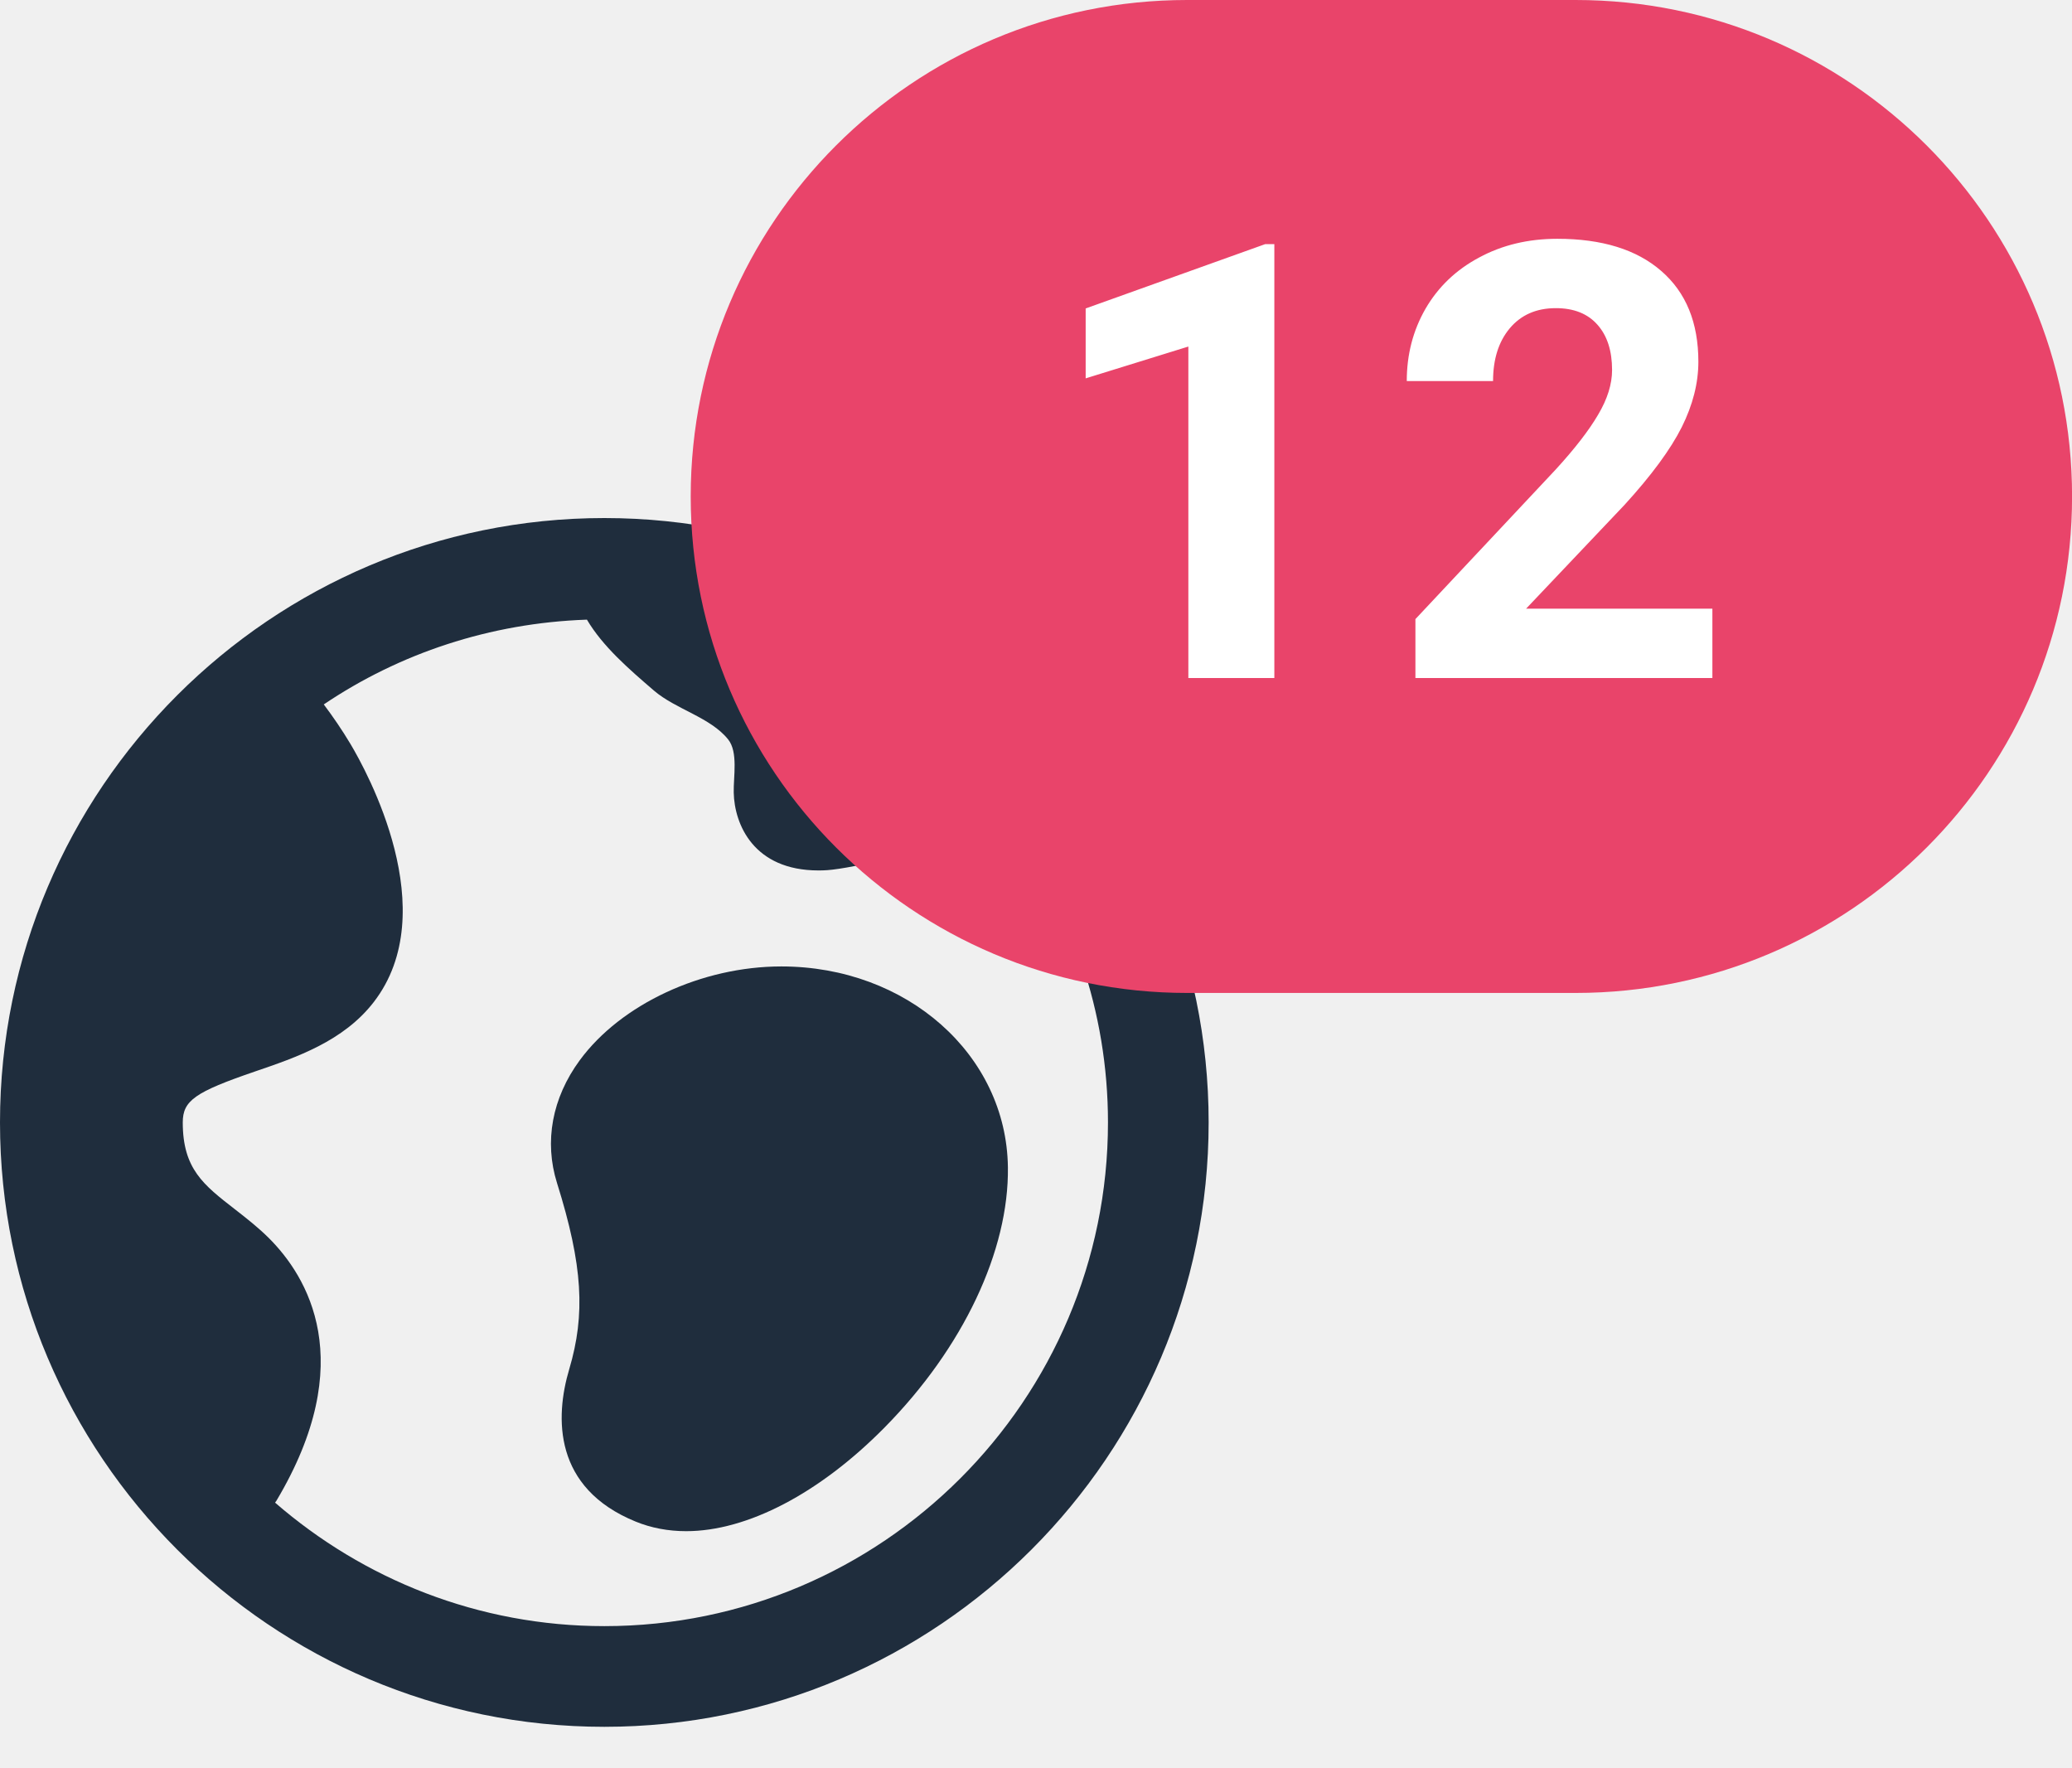
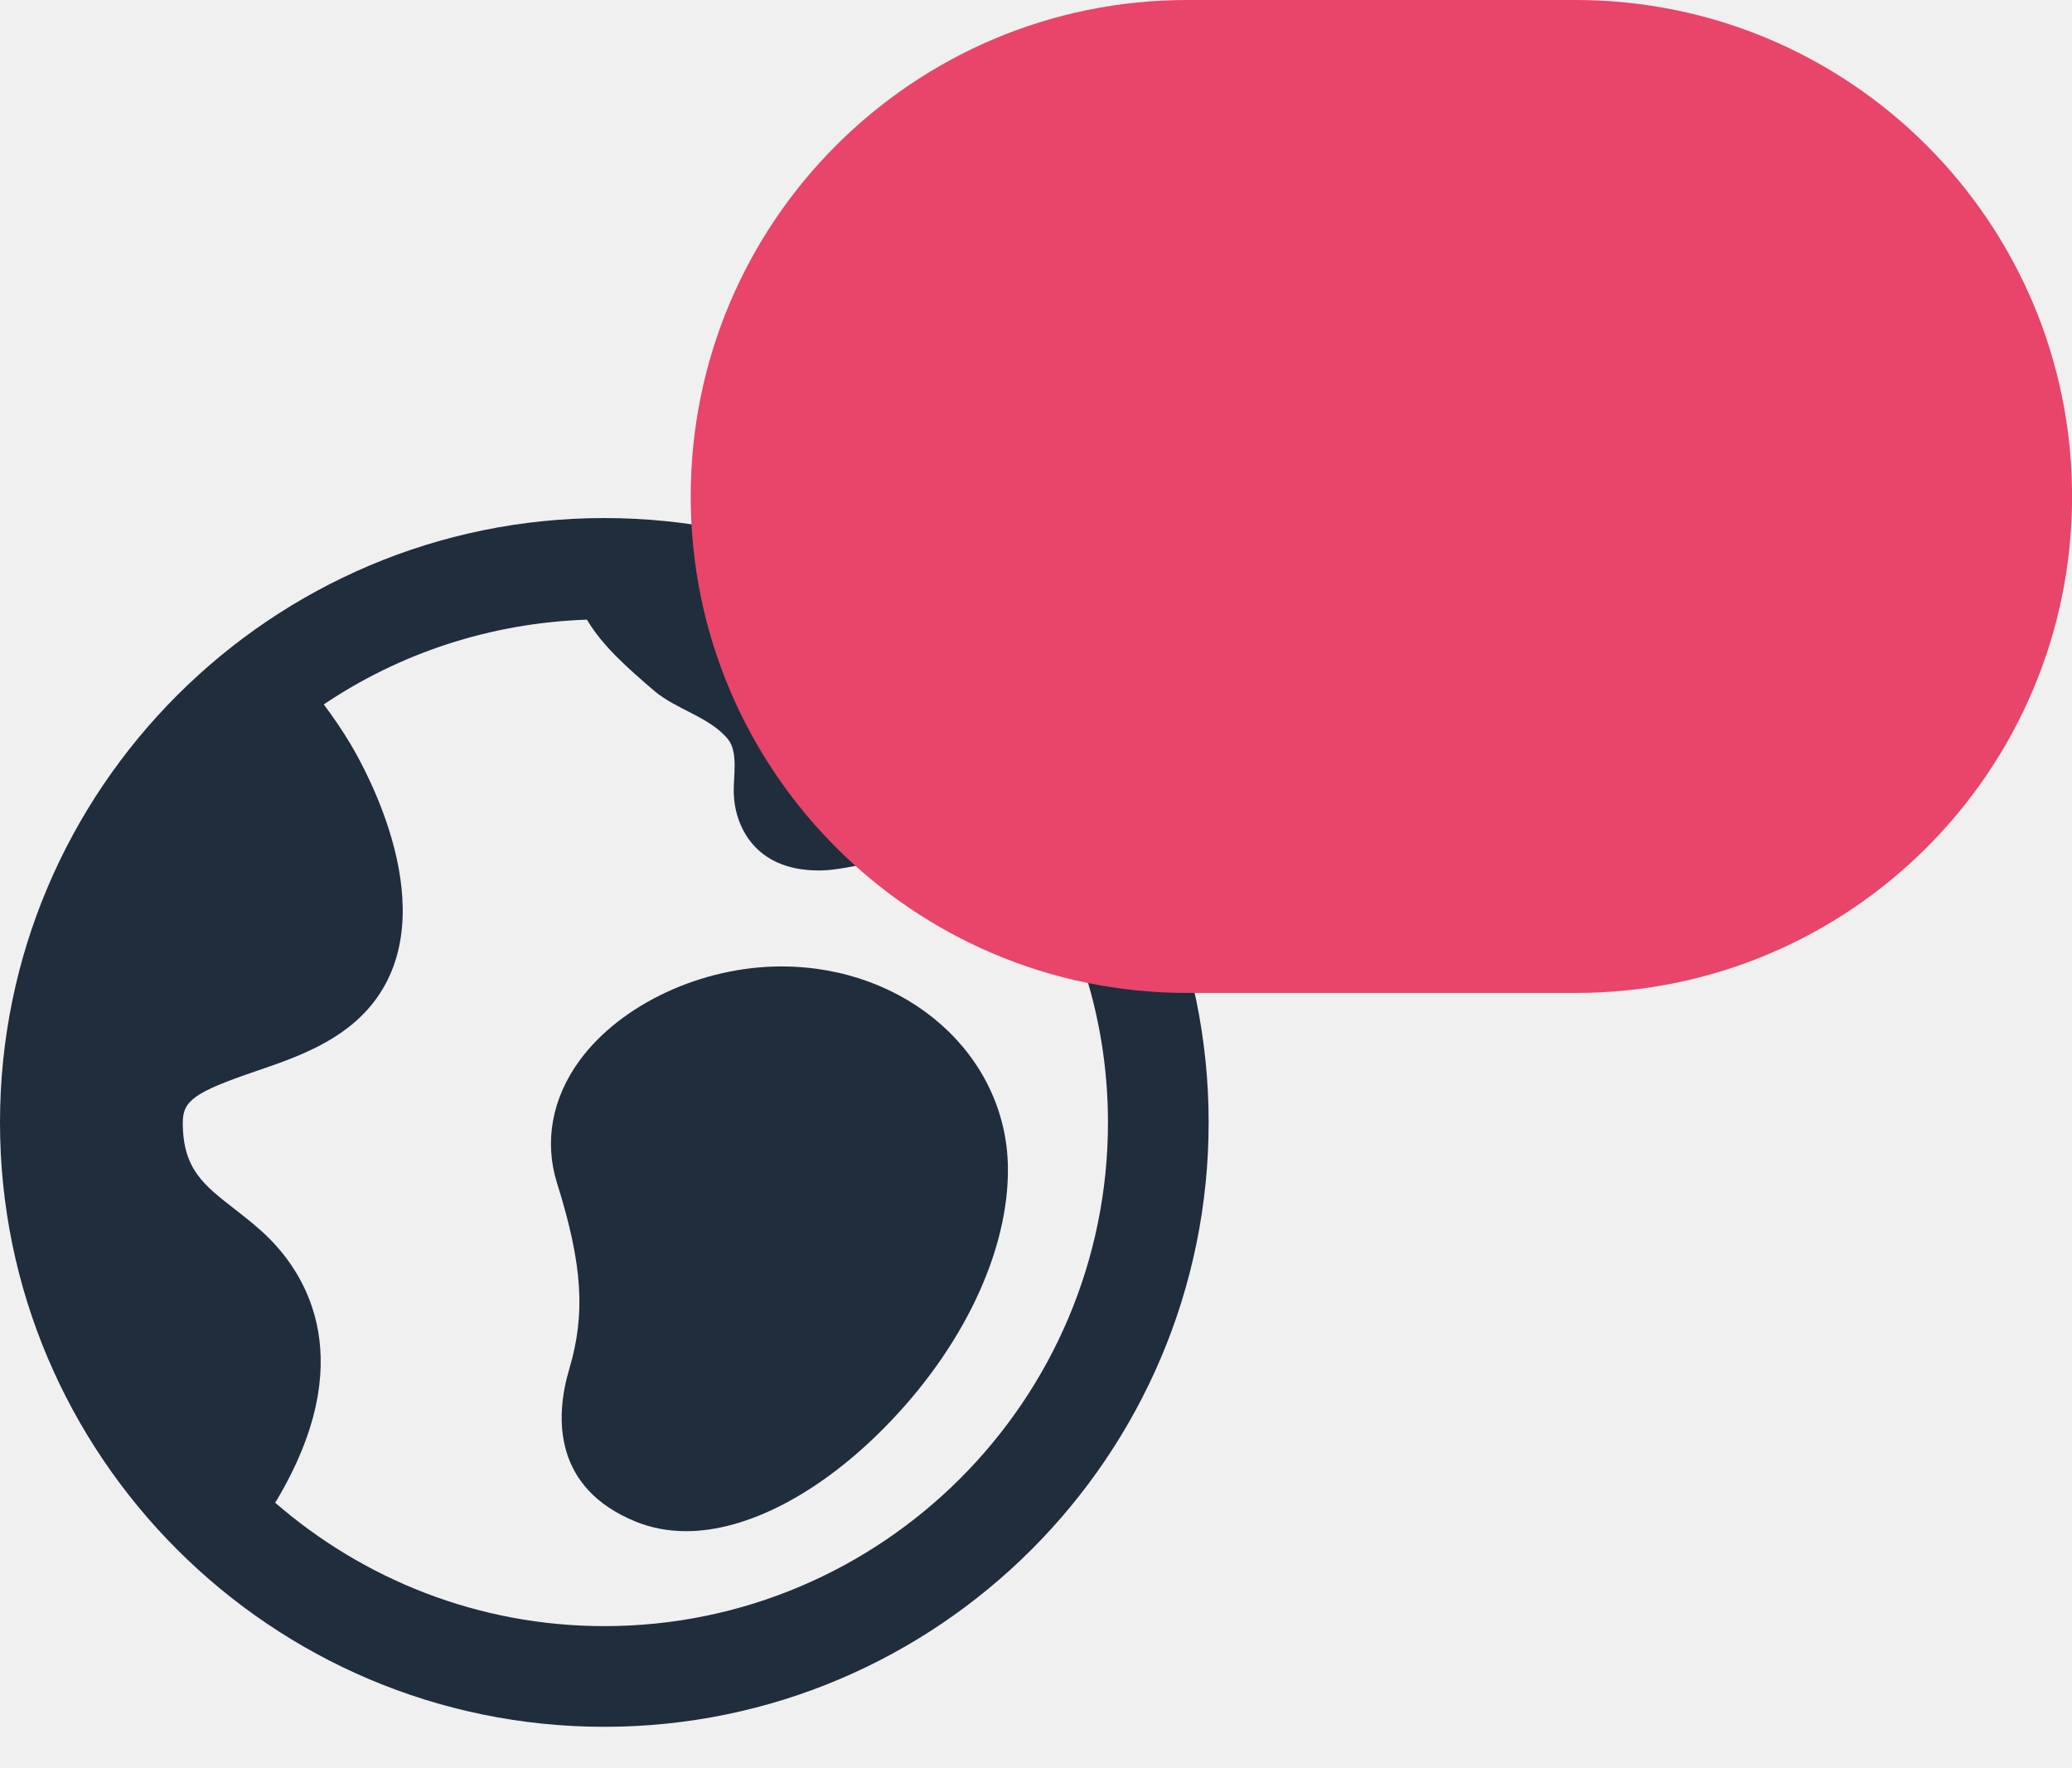
<svg xmlns="http://www.w3.org/2000/svg" width="34" height="29" viewBox="0 0 34 29" fill="none">
  <path d="M9.917 8.5C4.448 8.5 0 12.948 0 18.417C0 23.885 4.448 28.333 9.917 28.333C15.385 28.333 19.833 23.885 19.833 18.417C19.833 12.948 15.385 8.5 9.917 8.5ZM9.917 26.681C7.851 26.681 5.964 25.913 4.514 24.655C4.52 24.644 4.529 24.635 4.535 24.625C5.9 22.337 5.042 20.94 4.408 20.31C4.241 20.144 4.05 19.993 3.853 19.84C3.339 19.441 2.999 19.178 2.999 18.417C2.999 18.058 3.199 17.918 4.186 17.58C4.866 17.348 5.635 17.085 6.132 16.443C7.285 14.952 6.017 12.653 5.751 12.207C5.614 11.978 5.467 11.763 5.313 11.558C6.555 10.721 8.037 10.222 9.631 10.167C9.889 10.604 10.314 10.973 10.732 11.332C11.089 11.639 11.656 11.768 11.948 12.132C12.115 12.34 12.034 12.742 12.04 13.005C12.051 13.526 12.367 14.282 13.431 14.282C13.478 14.282 13.527 14.281 13.578 14.277C13.989 14.248 15.273 13.954 16.564 13.528C17.576 14.9 18.181 16.587 18.181 18.417C18.181 22.973 14.473 26.681 9.917 26.681Z" fill="#1F2D3D" />
  <path d="M12.821 15.857C11.518 15.857 10.189 16.476 9.513 17.397C9.059 18.015 8.927 18.73 9.14 19.41C9.566 20.767 9.607 21.567 9.341 22.464C9.104 23.26 9.081 24.416 10.431 24.966C10.685 25.07 10.965 25.123 11.259 25.123C12.262 25.123 13.45 24.502 14.518 23.419C15.802 22.117 16.558 20.522 16.539 19.151C16.515 17.304 14.881 15.857 12.821 15.857Z" fill="#1F2D3D" />
  <rect x="11.334" width="22.667" height="16.292" rx="8.146" fill="#E9446A" />
-   <path d="M20.911 11.125H19.5V5.686L17.815 6.208V5.061L20.76 4.006H20.911V11.125ZM28.099 11.125H23.226V10.158L25.525 7.707C25.841 7.362 26.074 7.061 26.224 6.804C26.377 6.547 26.453 6.302 26.453 6.071C26.453 5.756 26.373 5.508 26.214 5.329C26.054 5.147 25.826 5.056 25.53 5.056C25.211 5.056 24.959 5.166 24.773 5.388C24.591 5.606 24.5 5.894 24.5 6.252H23.084C23.084 5.819 23.186 5.423 23.392 5.065C23.6 4.707 23.893 4.427 24.27 4.226C24.648 4.021 25.076 3.918 25.555 3.918C26.287 3.918 26.855 4.094 27.259 4.445C27.666 4.797 27.869 5.293 27.869 5.935C27.869 6.286 27.778 6.644 27.596 7.009C27.413 7.373 27.101 7.798 26.658 8.283L25.042 9.987H28.099V11.125Z" fill="white" />
</svg>
